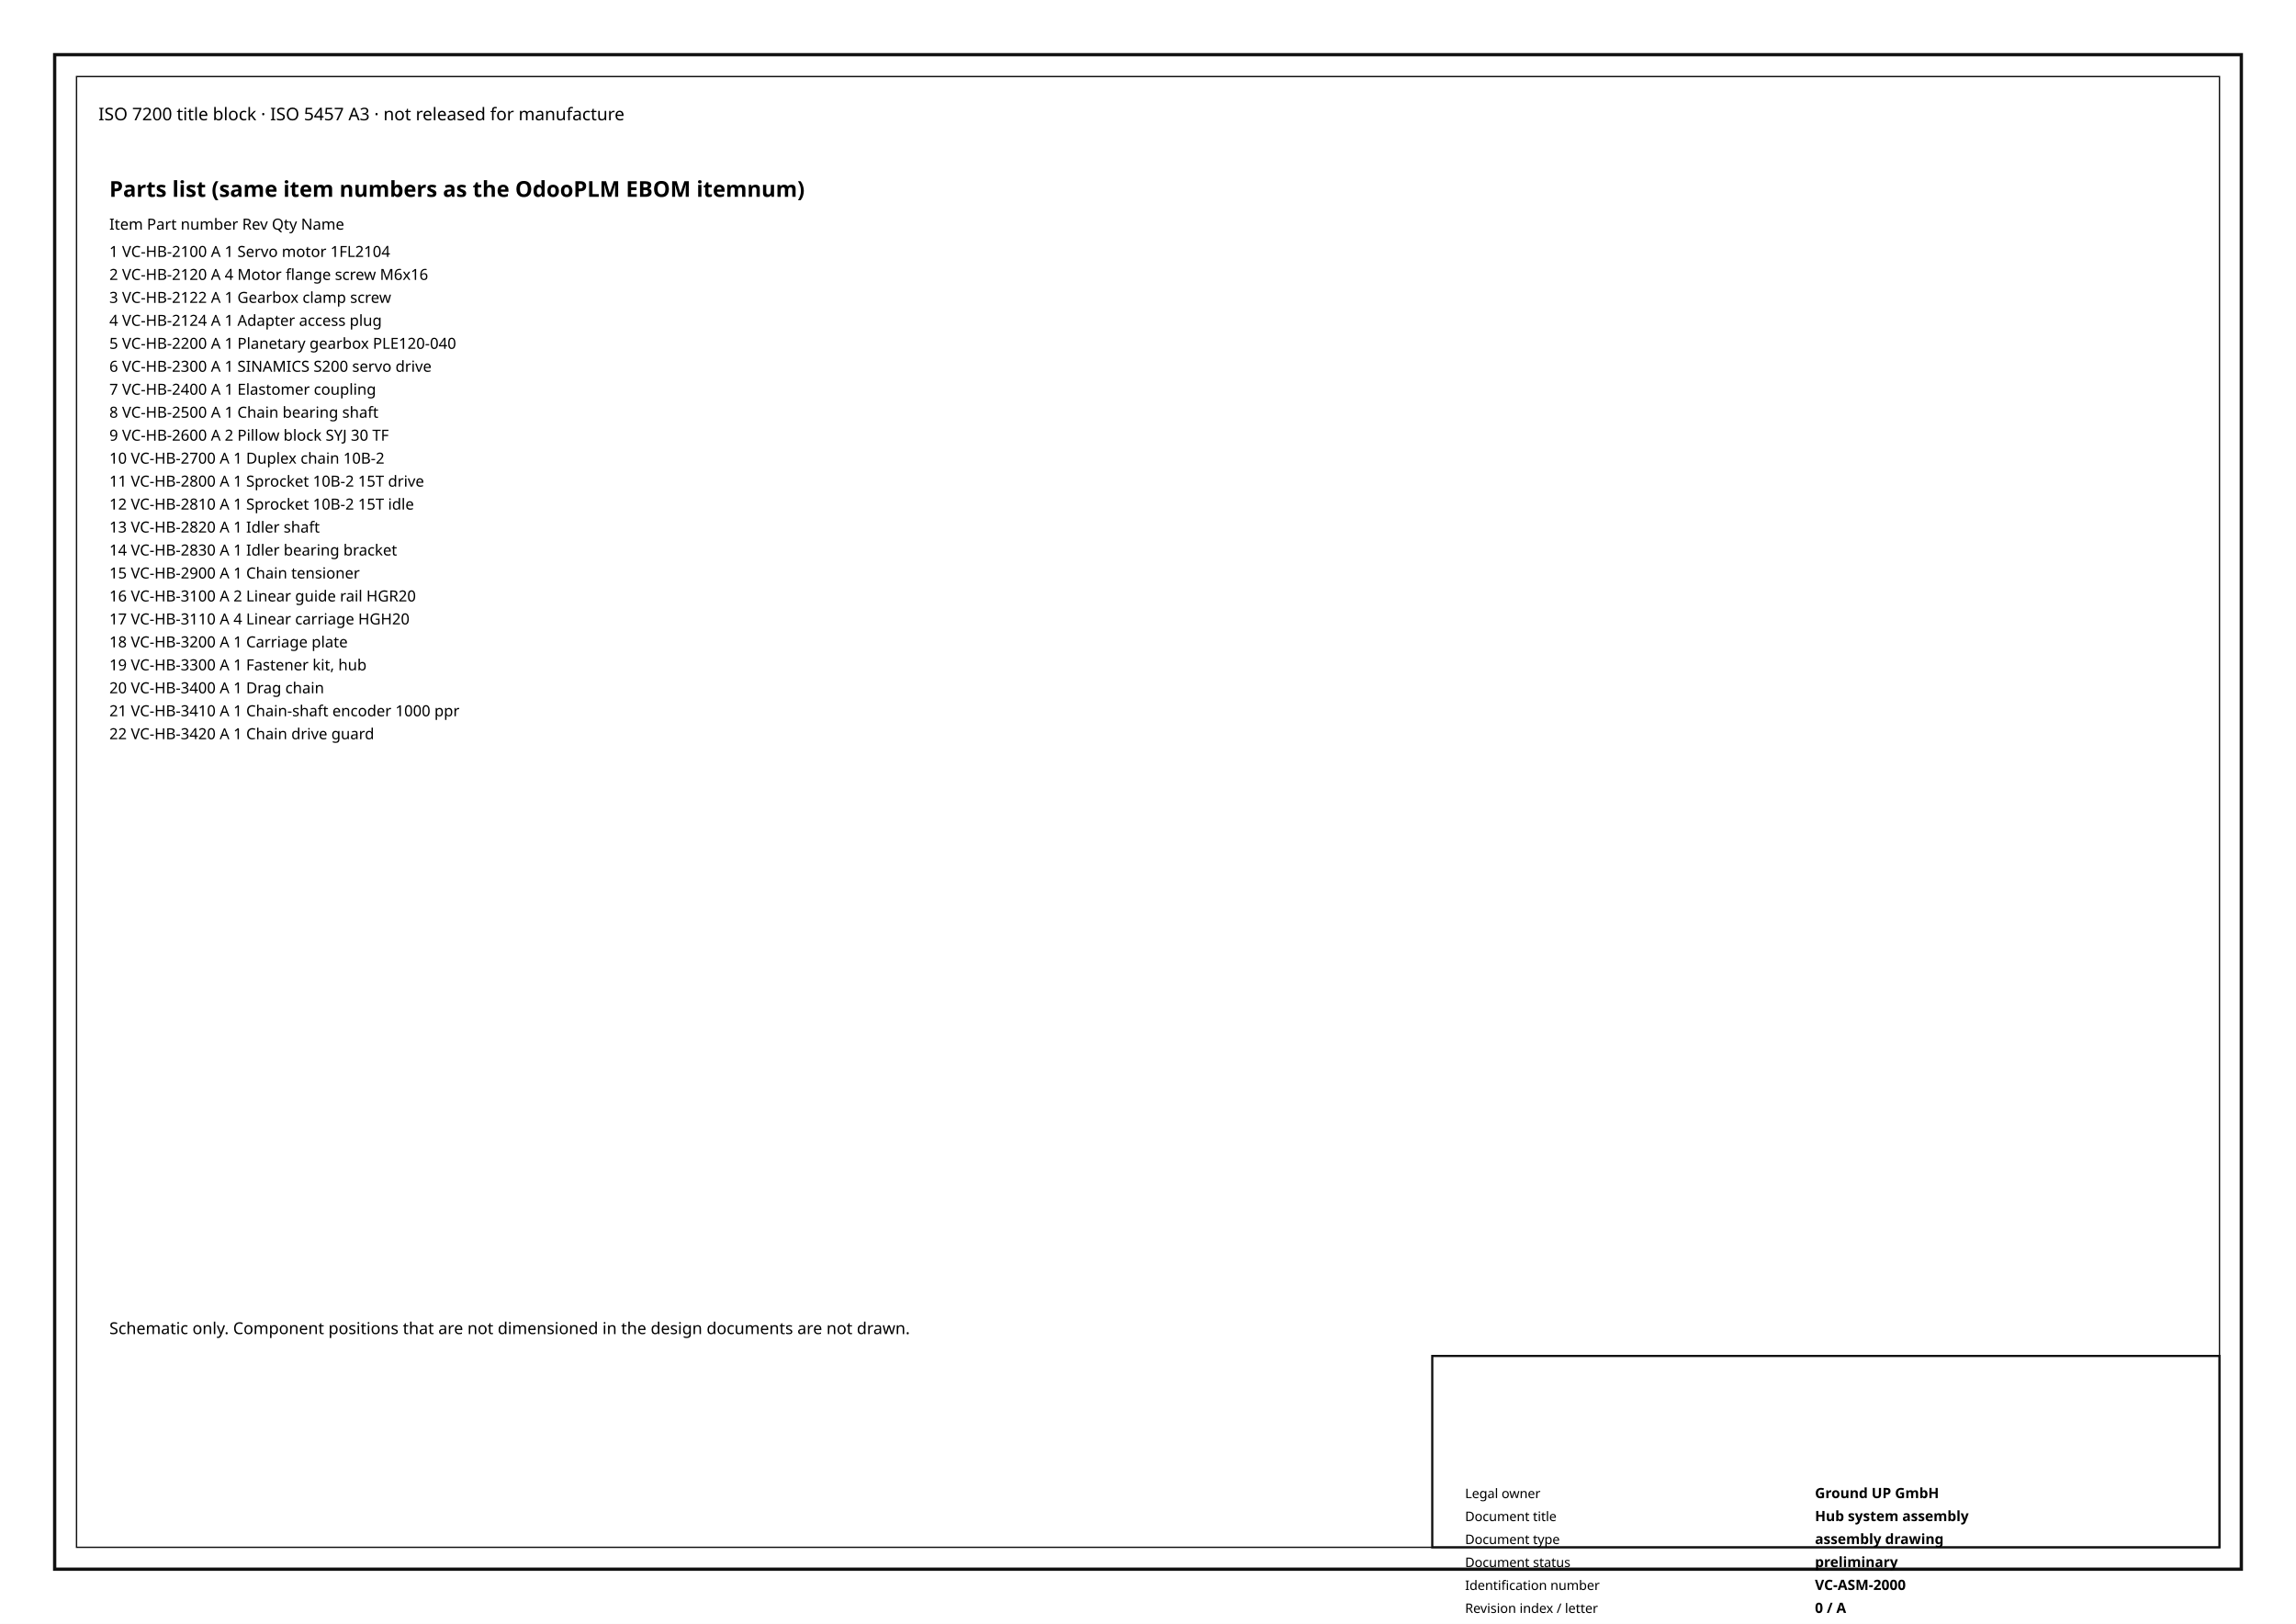
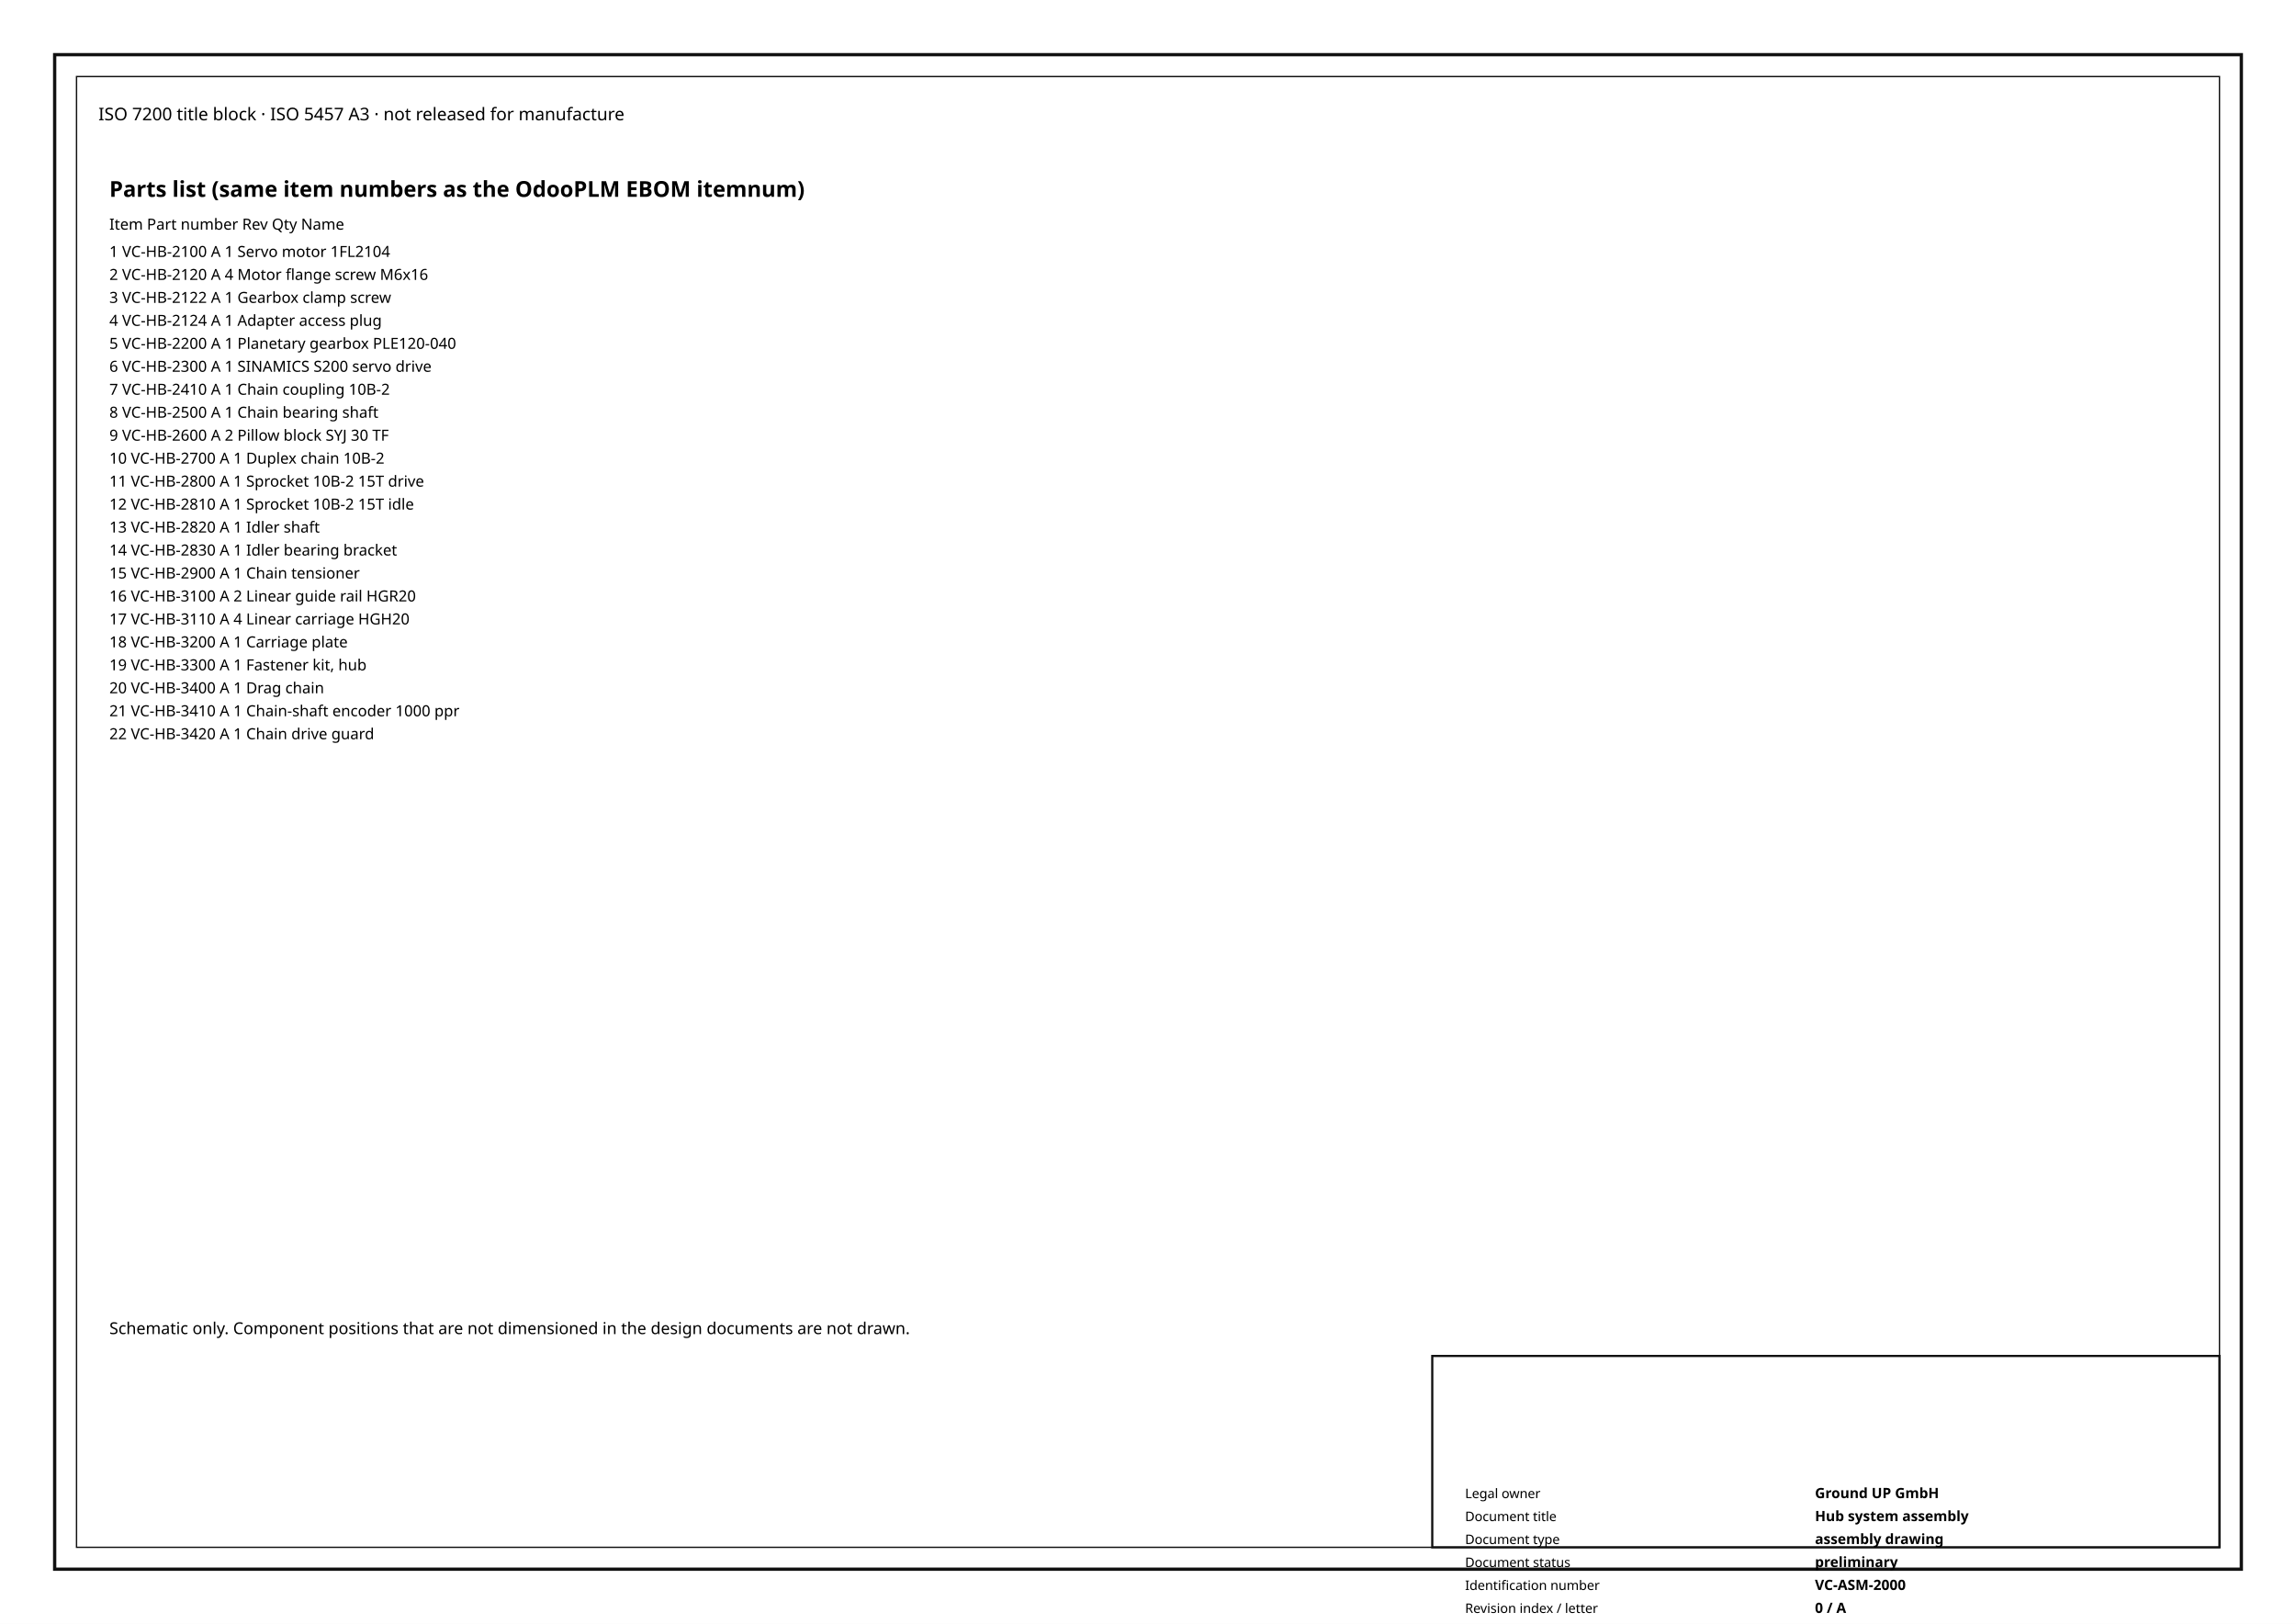
<svg xmlns="http://www.w3.org/2000/svg" width="420mm" height="297mm" viewBox="0 0 420.0 297.0">
  <rect width="100%" height="100%" fill="#fff" />
  <rect x="10" y="10" width="400" height="277" fill="none" stroke="#111" stroke-width="0.6" />
  <rect x="14" y="14" width="392" height="269" fill="none" stroke="#111" stroke-width="0.25" />
  <rect x="262" y="248" width="144" height="35" fill="none" stroke="#111" stroke-width="0.4" />
  <text x="18" y="22" font-size="3.2" font-family="sans-serif">ISO 7200 title block · ISO 5457 A3 · not released for manufacture</text>
  <text x="20" y="36" font-size="4" font-family="sans-serif" font-weight="700">Parts list (same item numbers as the OdooPLM EBOM itemnum)</text>
  <text x="20" y="42" font-size="2.8" font-family="sans-serif">Item  Part number   Rev  Qty  Name</text>
  <text x="20" y="47" font-size="2.8" font-family="sans-serif">1      VC-HB-2100     A    1    Servo motor 1FL2104</text>
  <text x="20" y="51.2" font-size="2.8" font-family="sans-serif">2      VC-HB-2120     A    4    Motor flange screw M6x16</text>
  <text x="20" y="55.4" font-size="2.8" font-family="sans-serif">3      VC-HB-2122     A    1    Gearbox clamp screw</text>
  <text x="20" y="59.6" font-size="2.8" font-family="sans-serif">4      VC-HB-2124     A    1    Adapter access plug</text>
  <text x="20" y="63.8" font-size="2.8" font-family="sans-serif">5      VC-HB-2200     A    1    Planetary gearbox PLE120-040</text>
  <text x="20" y="68" font-size="2.8" font-family="sans-serif">6      VC-HB-2300     A    1    SINAMICS S200 servo drive</text>
-   <text x="20" y="72.2" font-size="2.8" font-family="sans-serif">7      VC-HB-2400     A    1    Elastomer coupling</text>
+   <text x="20" y="72.2" font-size="2.8" font-family="sans-serif">7      VC-HB-2410     A    1    Chain coupling 10B-2</text>
  <text x="20" y="76.4" font-size="2.8" font-family="sans-serif">8      VC-HB-2500     A    1    Chain bearing shaft</text>
  <text x="20" y="80.6" font-size="2.8" font-family="sans-serif">9      VC-HB-2600     A    2    Pillow block SYJ 30 TF</text>
  <text x="20" y="84.8" font-size="2.8" font-family="sans-serif">10     VC-HB-2700     A    1    Duplex chain 10B-2</text>
  <text x="20" y="89" font-size="2.8" font-family="sans-serif">11     VC-HB-2800     A    1    Sprocket 10B-2 15T drive</text>
  <text x="20" y="93.2" font-size="2.8" font-family="sans-serif">12     VC-HB-2810     A    1    Sprocket 10B-2 15T idle</text>
  <text x="20" y="97.4" font-size="2.8" font-family="sans-serif">13     VC-HB-2820     A    1    Idler shaft</text>
  <text x="20" y="101.6" font-size="2.8" font-family="sans-serif">14     VC-HB-2830     A    1    Idler bearing bracket</text>
  <text x="20" y="105.8" font-size="2.8" font-family="sans-serif">15     VC-HB-2900     A    1    Chain tensioner</text>
  <text x="20" y="110" font-size="2.8" font-family="sans-serif">16     VC-HB-3100     A    2    Linear guide rail HGR20</text>
  <text x="20" y="114.2" font-size="2.8" font-family="sans-serif">17     VC-HB-3110     A    4    Linear carriage HGH20</text>
  <text x="20" y="118.4" font-size="2.8" font-family="sans-serif">18     VC-HB-3200     A    1    Carriage plate</text>
  <text x="20" y="122.6" font-size="2.8" font-family="sans-serif">19     VC-HB-3300     A    1    Fastener kit, hub</text>
  <text x="20" y="126.8" font-size="2.8" font-family="sans-serif">20     VC-HB-3400     A    1    Drag chain</text>
  <text x="20" y="131" font-size="2.8" font-family="sans-serif">21     VC-HB-3410     A    1    Chain-shaft encoder 1000 ppr</text>
  <text x="20" y="135.2" font-size="2.8" font-family="sans-serif">22     VC-HB-3420     A    1    Chain drive guard</text>
  <text x="20" y="244" font-size="3" font-family="sans-serif">Schematic only. Component positions that are not dimensioned in the design documents are not drawn.</text>
  <text x="268" y="274" font-size="2.4" font-family="sans-serif">Legal owner</text>
  <text x="332" y="274" font-size="2.6" font-family="sans-serif" font-weight="700">Ground UP GmbH</text>
  <text x="268" y="278.2" font-size="2.4" font-family="sans-serif">Document title</text>
  <text x="332" y="278.2" font-size="2.6" font-family="sans-serif" font-weight="700">Hub system assembly</text>
  <text x="268" y="282.4" font-size="2.4" font-family="sans-serif">Document type</text>
  <text x="332" y="282.4" font-size="2.6" font-family="sans-serif" font-weight="700">assembly drawing</text>
  <text x="268" y="286.6" font-size="2.4" font-family="sans-serif">Document status</text>
  <text x="332" y="286.6" font-size="2.6" font-family="sans-serif" font-weight="700">preliminary</text>
  <text x="268" y="290.8" font-size="2.4" font-family="sans-serif">Identification number</text>
  <text x="332" y="290.8" font-size="2.6" font-family="sans-serif" font-weight="700">VC-ASM-2000</text>
  <text x="268" y="295" font-size="2.4" font-family="sans-serif">Revision index / letter</text>
  <text x="332" y="295" font-size="2.6" font-family="sans-serif" font-weight="700">0 / A</text>
  <text x="268" y="299.2" font-size="2.4" font-family="sans-serif">Creator</text>
  <text x="332" y="299.2" font-size="2.6" font-family="sans-serif" font-weight="700">vibrocore cad export</text>
  <text x="268" y="303.4" font-size="2.4" font-family="sans-serif">Created</text>
  <text x="332" y="303.4" font-size="2.6" font-family="sans-serif" font-weight="700">2026-11-19</text>
  <text x="268" y="307.6" font-size="2.4" font-family="sans-serif">Units</text>
  <text x="332" y="307.6" font-size="2.6" font-family="sans-serif" font-weight="700">mm</text>
  <text x="268" y="311.8" font-size="2.4" font-family="sans-serif">Projection</text>
  <text x="332" y="311.8" font-size="2.6" font-family="sans-serif" font-weight="700">first angle (ISO 128)</text>
  <text x="268" y="316" font-size="2.4" font-family="sans-serif">Sheet</text>
  <text x="332" y="316" font-size="2.6" font-family="sans-serif" font-weight="700">1 / 1</text>
</svg>
